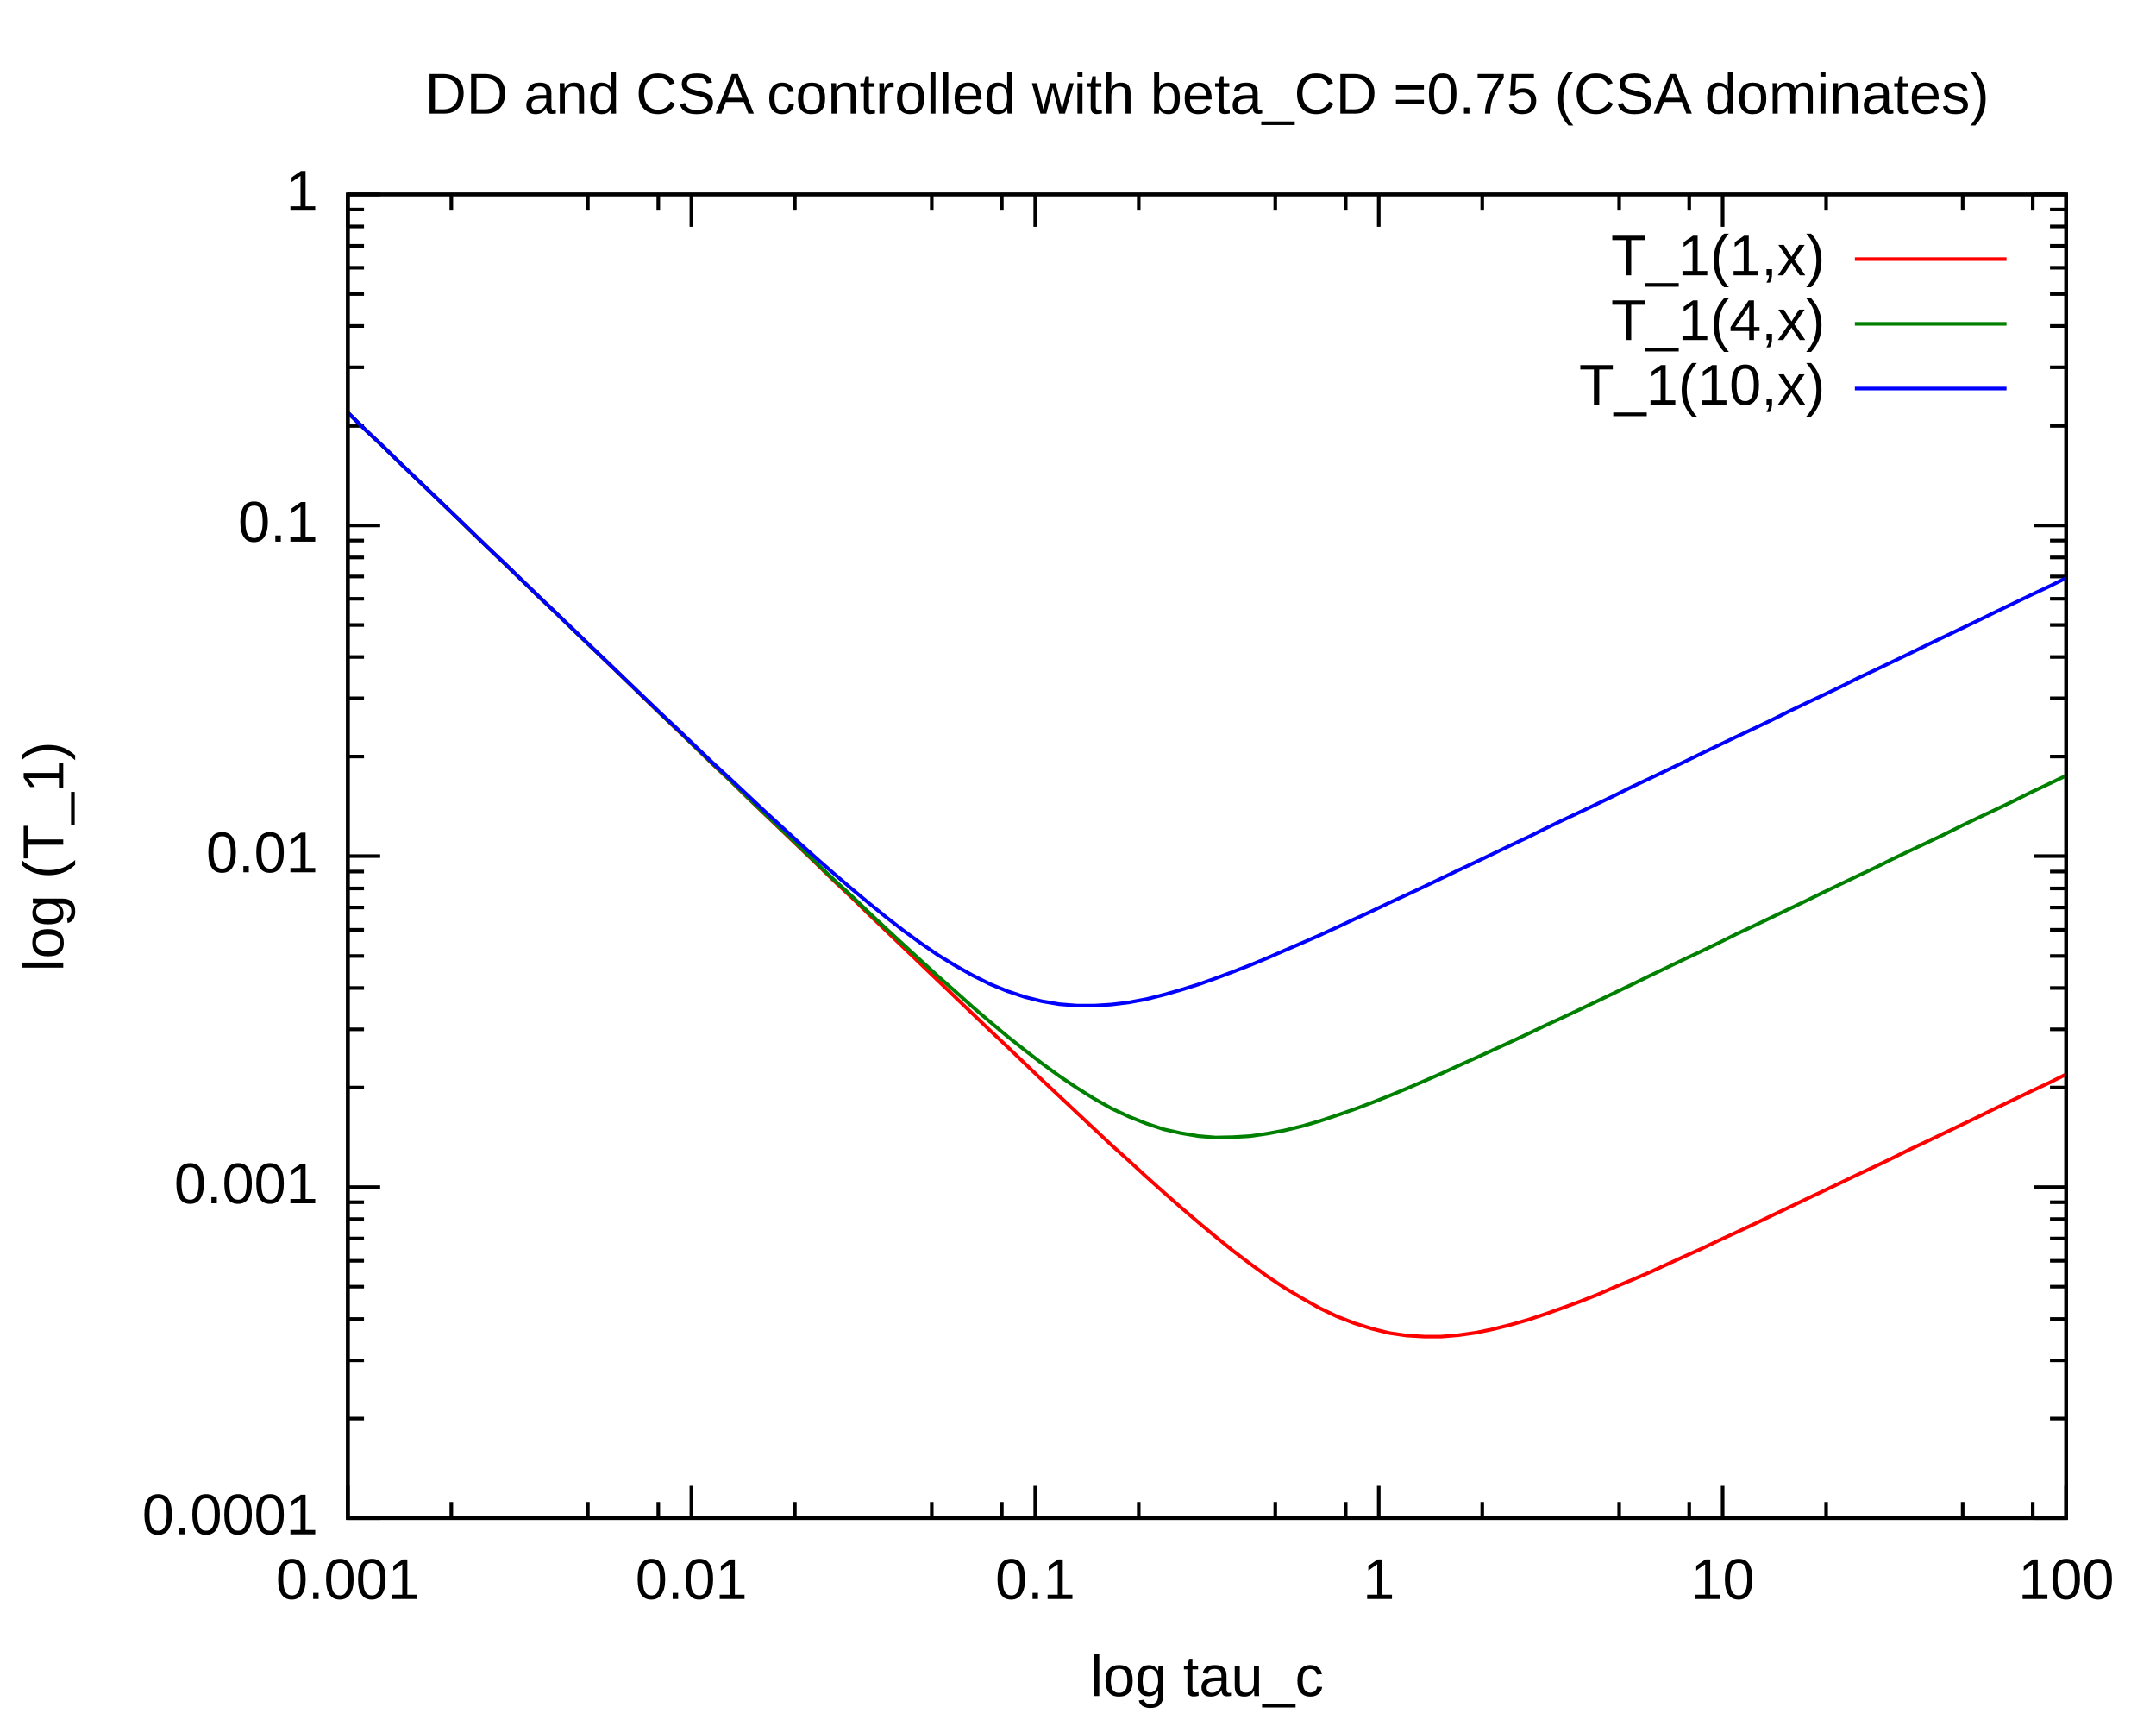
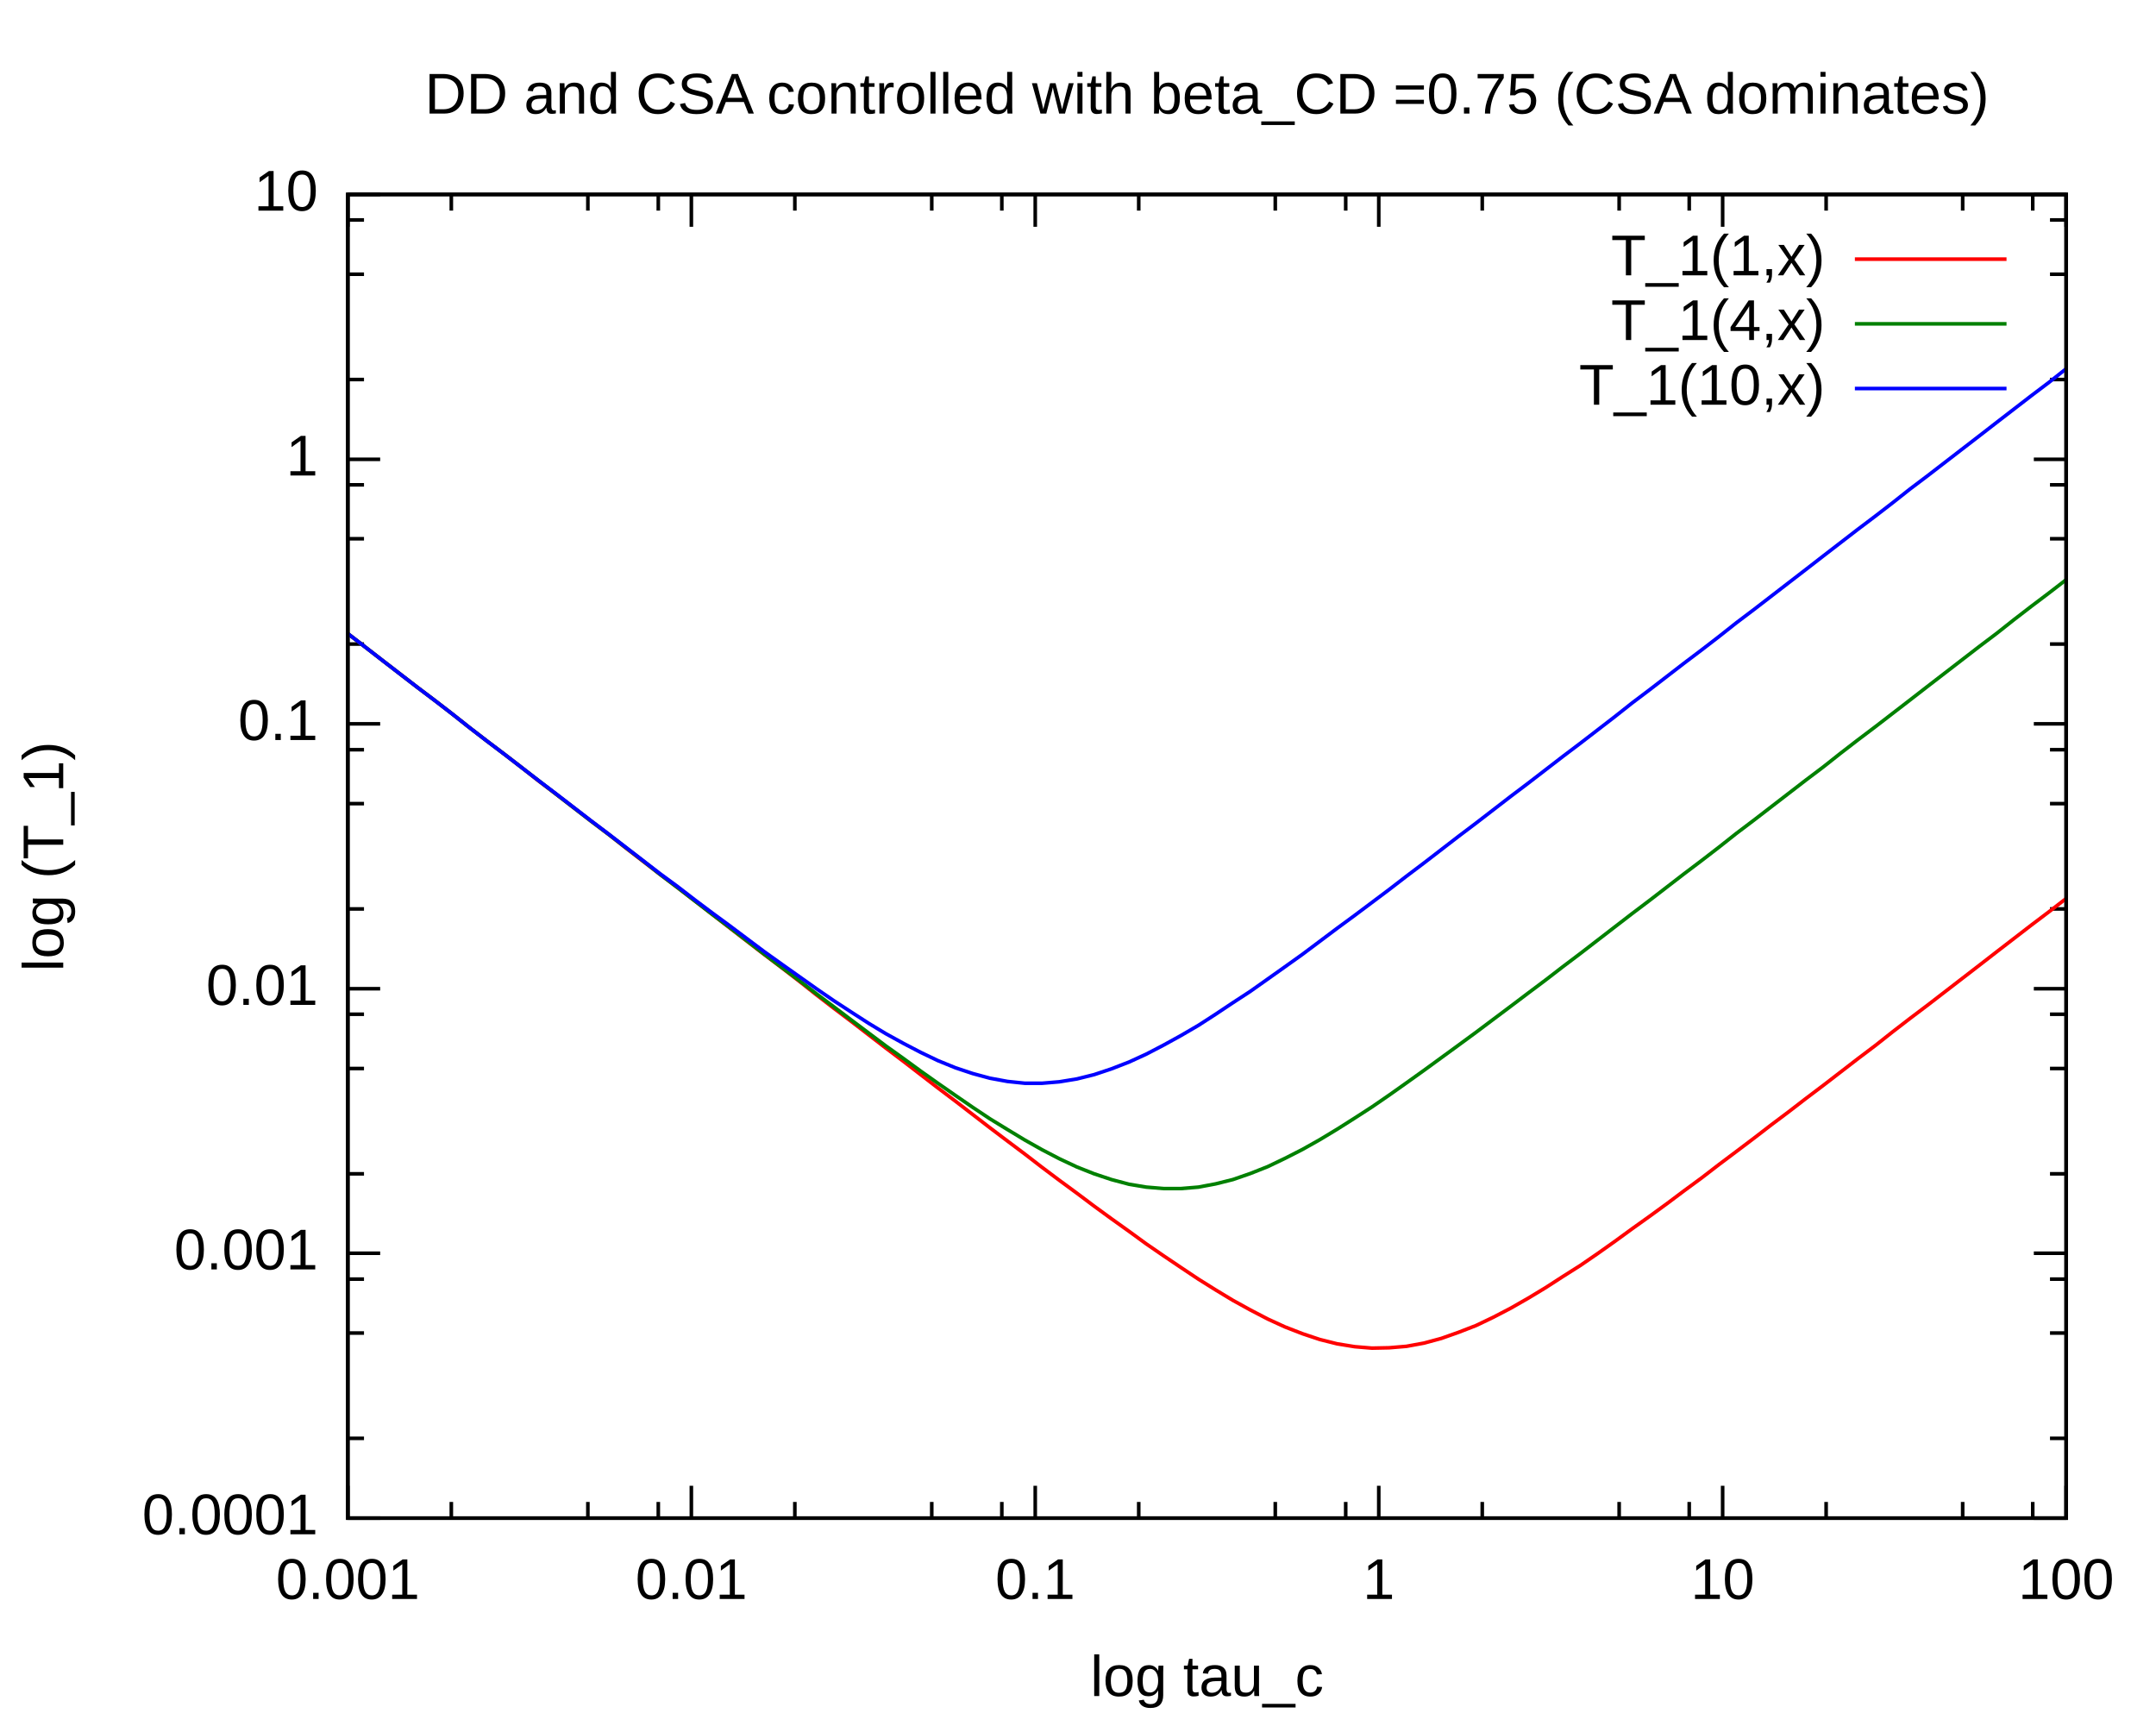
<svg xmlns="http://www.w3.org/2000/svg" xmlns:xlink="http://www.w3.org/1999/xlink" width="600" height="480" viewBox="0 0 600 480">
  <defs>
    <circle id="gpDot" r="0.5" stroke-width="0.5" />
    <path id="gpPt0" stroke-width="0.222" stroke="currentColor" d="M-1,0 h2 M0,-1 v2" />
    <path id="gpPt1" stroke-width="0.222" stroke="currentColor" d="M-1,-1 L1,1 M1,-1 L-1,1" />
    <path id="gpPt2" stroke-width="0.222" stroke="currentColor" d="M-1,0 L1,0 M0,-1 L0,1 M-1,-1 L1,1 M-1,1 L1,-1" />
    <rect id="gpPt3" stroke-width="0.222" stroke="currentColor" x="-1" y="-1" width="2" height="2" />
    <rect id="gpPt4" stroke-width="0.222" stroke="currentColor" fill="currentColor" x="-1" y="-1" width="2" height="2" />
    <circle id="gpPt5" stroke-width="0.222" stroke="currentColor" cx="0" cy="0" r="1" />
    <use xlink:href="#gpPt5" id="gpPt6" fill="currentColor" stroke="none" />
    <path id="gpPt7" stroke-width="0.222" stroke="currentColor" d="M0,-1.33 L-1.33,0.67 L1.33,0.67 z" />
    <use xlink:href="#gpPt7" id="gpPt8" fill="currentColor" stroke="none" />
    <use xlink:href="#gpPt7" id="gpPt9" stroke="currentColor" transform="rotate(180)" />
    <use xlink:href="#gpPt9" id="gpPt10" fill="currentColor" stroke="none" />
    <use xlink:href="#gpPt3" id="gpPt11" stroke="currentColor" transform="rotate(45)" />
    <use xlink:href="#gpPt11" id="gpPt12" fill="currentColor" stroke="none" />
  </defs>
  <g style="fill:none; color:white; stroke:currentColor; stroke-width:1.00; stroke-linecap:butt; stroke-linejoin:miter">
</g>
  <g style="fill:none; color:black; stroke:currentColor; stroke-width:1.00; stroke-linecap:butt; stroke-linejoin:miter">
    <path d="M96.8,422.4 L105.8,422.4 M575.0,422.4 L566.0,422.4 " />
    <g transform="translate(88.5,426.9)" style="stroke:none; fill:black; font-family:Arial; font-size:12.00pt; text-anchor:end">
      <text> 0.0001</text>
    </g>
-     <path d="M96.8,394.7 L101.3,394.7 M575.0,394.7 L570.5,394.7 M96.8,378.5 L101.3,378.5 M575.0,378.5 L570.5,378.5    M96.8,367.0 L101.3,367.0 M575.0,367.0 L570.5,367.0 M96.8,358.0 L101.3,358.0 M575.0,358.0 L570.5,358.0    M96.8,350.8 L101.3,350.8 M575.0,350.8 L570.5,350.8 M96.8,344.6 L101.3,344.6 M575.0,344.6 L570.5,344.6    M96.8,339.2 L101.3,339.2 M575.0,339.2 L570.5,339.2 M96.8,334.5 L101.3,334.5 M575.0,334.5 L570.5,334.5    M96.8,330.3 L105.8,330.3 M575.0,330.3 L566.0,330.3 " />
-     <g transform="translate(88.5,334.8)" style="stroke:none; fill:black; font-family:Arial; font-size:12.00pt; text-anchor:end">
+     <path d="M96.8,400.2 L101.3,400.2 M575.0,400.2 L570.5,400.2 M96.8,370.9 L101.3,370.9 M575.0,370.9 L570.5,370.9    M96.8,355.9 L101.3,355.9 M575.0,355.9 L570.5,355.9 M96.8,348.7 L105.8,348.7 M575.0,348.7 L566.0,348.7    " />
+     <g transform="translate(88.5,353.2)" style="stroke:none; fill:black; font-family:Arial; font-size:12.00pt; text-anchor:end">
      <text> 0.001</text>
    </g>
-     <path d="M96.8,302.6 L101.3,302.6 M575.0,302.6 L570.5,302.6 M96.8,286.4 L101.3,286.4 M575.0,286.4 L570.5,286.4    M96.8,274.9 L101.3,274.9 M575.0,274.9 L570.5,274.9 M96.8,266.0 L101.3,266.0 M575.0,266.0 L570.5,266.0    M96.8,258.7 L101.3,258.7 M575.0,258.7 L570.5,258.7 M96.8,252.5 L101.3,252.5 M575.0,252.5 L570.5,252.5    M96.8,247.2 L101.3,247.2 M575.0,247.2 L570.5,247.2 M96.8,242.5 L101.3,242.5 M575.0,242.5 L570.5,242.5    M96.8,238.2 L105.8,238.2 M575.0,238.2 L566.0,238.2 " />
-     <g transform="translate(88.5,242.7)" style="stroke:none; fill:black; font-family:Arial; font-size:12.00pt; text-anchor:end">
+     <path d="M96.8,326.6 L101.3,326.6 M575.0,326.6 L570.5,326.6 M96.8,297.3 L101.3,297.3 M575.0,297.3 L570.5,297.3    M96.8,282.2 L101.3,282.2 M575.0,282.2 L570.5,282.2 M96.8,275.1 L105.8,275.1 M575.0,275.1 L566.0,275.1    " />
+     <g transform="translate(88.5,279.6)" style="stroke:none; fill:black; font-family:Arial; font-size:12.00pt; text-anchor:end">
      <text> 0.01</text>
    </g>
-     <path d="M96.8,210.5 L101.3,210.5 M575.0,210.5 L570.5,210.5 M96.8,194.3 L101.3,194.3 M575.0,194.3 L570.5,194.3    M96.8,182.8 L101.3,182.8 M575.0,182.8 L570.5,182.8 M96.8,173.9 L101.3,173.9 M575.0,173.9 L570.5,173.9    M96.8,166.6 L101.3,166.6 M575.0,166.6 L570.5,166.6 M96.8,160.4 L101.3,160.4 M575.0,160.4 L570.5,160.4    M96.8,155.1 L101.3,155.1 M575.0,155.1 L570.5,155.1 M96.8,150.4 L101.3,150.4 M575.0,150.4 L570.5,150.4    M96.8,146.2 L105.8,146.2 M575.0,146.2 L566.0,146.2 " />
-     <g transform="translate(88.5,150.7)" style="stroke:none; fill:black; font-family:Arial; font-size:12.00pt; text-anchor:end">
+     <path d="M96.8,252.9 L101.3,252.9 M575.0,252.9 L570.5,252.9 M96.8,223.6 L101.3,223.6 M575.0,223.6 L570.5,223.6    M96.8,208.6 L101.3,208.6 M575.0,208.6 L570.5,208.6 M96.8,201.4 L105.8,201.4 M575.0,201.4 L566.0,201.4    " />
+     <g transform="translate(88.5,205.9)" style="stroke:none; fill:black; font-family:Arial; font-size:12.00pt; text-anchor:end">
      <text> 0.1</text>
    </g>
-     <path d="M96.8,118.5 L101.3,118.5 M575.0,118.5 L570.5,118.5 M96.8,102.2 L101.3,102.2 M575.0,102.2 L570.5,102.2    M96.8,90.7 L101.3,90.7 M575.0,90.7 L570.5,90.7 M96.8,81.8 L101.3,81.8 M575.0,81.8 L570.5,81.8    M96.8,74.5 L101.3,74.5 M575.0,74.5 L570.5,74.5 M96.8,68.4 L101.3,68.4 M575.0,68.4 L570.5,68.4    M96.8,63.0 L101.3,63.0 M575.0,63.0 L570.5,63.0 M96.8,58.3 L101.3,58.3 M575.0,58.3 L570.5,58.3    M96.8,54.1 L105.8,54.1 M575.0,54.1 L566.0,54.1 " />
+     <path d="M96.8,179.2 L101.3,179.2 M575.0,179.2 L570.5,179.2 M96.8,149.9 L101.3,149.9 M575.0,149.9 L570.5,149.9    M96.8,134.9 L101.3,134.9 M575.0,134.9 L570.5,134.9 M96.8,127.8 L105.8,127.8 M575.0,127.8 L566.0,127.8    " />
+     <g transform="translate(88.5,132.3)" style="stroke:none; fill:black; font-family:Arial; font-size:12.00pt; text-anchor:end">
+       <text> 1</text>
+     </g>
+     <path d="M96.8,105.6 L101.3,105.6 M575.0,105.6 L570.5,105.6 M96.8,76.3 L101.3,76.3 M575.0,76.3 L570.5,76.3    M96.8,61.2 L101.3,61.2 M575.0,61.2 L570.5,61.2 M96.8,54.1 L105.8,54.1 M575.0,54.1 L566.0,54.1    " />
    <g transform="translate(88.5,58.6)" style="stroke:none; fill:black; font-family:Arial; font-size:12.00pt; text-anchor:end">
-       <text> 1</text>
+       <text> 10</text>
    </g>
    <path d="M96.8,422.4 L96.8,413.4 M96.8,54.1 L96.8,63.1 " />
    <g transform="translate(96.8,444.9)" style="stroke:none; fill:black; font-family:Arial; font-size:12.00pt; text-anchor:middle">
      <text> 0.001</text>
    </g>
    <path d="M125.6,422.4 L125.6,417.9 M125.6,54.1 L125.6,58.6 M163.6,422.4 L163.6,417.9 M163.6,54.1 L163.6,58.6    M183.2,422.4 L183.2,417.9 M183.2,54.1 L183.2,58.6 M192.4,422.4 L192.4,413.4 M192.4,54.1 L192.4,63.1    " />
    <g transform="translate(192.4,444.9)" style="stroke:none; fill:black; font-family:Arial; font-size:12.00pt; text-anchor:middle">
      <text> 0.01</text>
    </g>
    <path d="M221.2,422.4 L221.2,417.9 M221.2,54.1 L221.2,58.6 M259.3,422.4 L259.3,417.9 M259.3,54.1 L259.3,58.6    M278.8,422.4 L278.8,417.9 M278.8,54.1 L278.8,58.6 M288.1,422.4 L288.1,413.4 M288.1,54.1 L288.1,63.1    " />
    <g transform="translate(288.1,444.9)" style="stroke:none; fill:black; font-family:Arial; font-size:12.00pt; text-anchor:middle">
      <text> 0.1</text>
    </g>
    <path d="M316.9,422.4 L316.9,417.9 M316.9,54.1 L316.9,58.6 M354.9,422.4 L354.9,417.9 M354.9,54.1 L354.9,58.6    M374.5,422.4 L374.5,417.9 M374.5,54.1 L374.5,58.6 M383.7,422.4 L383.7,413.4 M383.7,54.1 L383.7,63.1    " />
    <g transform="translate(383.7,444.9)" style="stroke:none; fill:black; font-family:Arial; font-size:12.00pt; text-anchor:middle">
      <text> 1</text>
    </g>
    <path d="M412.5,422.4 L412.5,417.9 M412.5,54.1 L412.5,58.6 M450.6,422.4 L450.6,417.9 M450.6,54.1 L450.6,58.6    M470.1,422.4 L470.1,417.9 M470.1,54.1 L470.1,58.6 M479.4,422.4 L479.4,413.4 M479.4,54.1 L479.4,63.1    " />
    <g transform="translate(479.4,444.9)" style="stroke:none; fill:black; font-family:Arial; font-size:12.00pt; text-anchor:middle">
      <text> 10</text>
    </g>
    <path d="M508.2,422.4 L508.2,417.9 M508.2,54.1 L508.2,58.6 M546.2,422.4 L546.2,417.9 M546.2,54.1 L546.2,58.6    M565.7,422.4 L565.7,417.9 M565.7,54.1 L565.7,58.6 M575.0,422.4 L575.0,413.4 M575.0,54.1 L575.0,63.1    " />
    <g transform="translate(575.0,444.9)" style="stroke:none; fill:black; font-family:Arial; font-size:12.00pt; text-anchor:middle">
      <text> 100</text>
    </g>
    <path d="M96.8,54.1 L96.8,422.4 L575.0,422.4 L575.0,54.1 L96.8,54.1 Z " />
    <g transform="translate(17.6,238.3) rotate(270)" style="stroke:none; fill:black; font-family:Arial; font-size:12.00pt; text-anchor:middle">
      <text>log (T_1)</text>
    </g>
    <g transform="translate(335.9,471.9)" style="stroke:none; fill:black; font-family:Arial; font-size:12.00pt; text-anchor:middle">
      <text>log tau_c</text>
    </g>
    <g transform="translate(335.9,31.6)" style="stroke:none; fill:black; font-family:Arial; font-size:12.00pt; text-anchor:middle">
      <text>DD and CSA controlled with beta_CD =0.75 (CSA dominates)</text>
    </g>
  </g>
  <a xlink:title="Plot #1">
    <g style="fill:none; color:red; stroke:currentColor; stroke-width:1.00; stroke-linecap:butt; stroke-linejoin:miter">
      <g transform="translate(507.9,76.6)" style="stroke:none; fill:black; font-family:Arial; font-size:12.00pt; text-anchor:end">
        <text>T_1(1,x)</text>
      </g>
-       <path d="M516.2,72.1 L558.4,72.1 M96.8,114.8 L101.6,119.5 L106.5,124.1 L111.3,128.8 L116.1,133.4 L121.0,138.1    L125.8,142.7 L130.6,147.4 L135.4,152.0 L140.3,156.7 L145.1,161.3 L149.9,166.0 L154.8,170.6 L159.6,175.3    L164.4,179.9 L169.3,184.6 L174.1,189.2 L178.9,193.9 L183.7,198.5 L188.6,203.2 L193.4,207.8 L198.2,212.5    L203.1,217.1 L207.9,221.8 L212.7,226.4 L217.6,231.1 L222.4,235.7 L227.2,240.3 L232.0,245.0 L236.9,249.6    L241.7,254.3 L246.5,258.9 L251.4,263.6 L256.2,268.2 L261.0,272.8 L265.9,277.5 L270.7,282.1 L275.5,286.7    L280.4,291.3 L285.2,295.9 L290.0,300.5 L294.8,305.0 L299.7,309.6 L304.5,314.1 L309.3,318.6 L314.2,323.0    L319.0,327.4 L323.8,331.7 L328.7,336.0 L333.5,340.1 L338.3,344.1 L343.1,348.0 L348.0,351.7 L352.8,355.2    L357.6,358.4 L362.5,361.3 L367.3,364.0 L372.1,366.3 L377.0,368.2 L381.8,369.7 L386.6,370.9 L391.4,371.6    L396.3,371.9 L401.1,371.9 L405.9,371.5 L410.8,370.8 L415.6,369.8 L420.4,368.6 L425.3,367.2 L430.1,365.6    L434.9,363.9 L439.8,362.1 L444.6,360.2 L449.4,358.1 L454.2,356.1 L459.1,354.0 L463.9,351.8 L468.7,349.6    L473.6,347.4 L478.4,345.1 L483.2,342.9 L488.1,340.6 L492.9,338.3 L497.7,336.0 L502.5,333.7 L507.4,331.4    L512.2,329.1 L517.0,326.8 L521.9,324.5 L526.7,322.2 L531.5,319.8 L536.4,317.5 L541.2,315.2 L546.0,312.9    L550.8,310.6 L555.7,308.2 L560.5,305.9 L565.3,303.6 L570.2,301.3 L575.0,298.9 " />
+       <path d="M516.2,72.1 L558.4,72.1 M96.8,176.3 L101.6,180.0 L106.5,183.8 L111.3,187.5 L116.1,191.2 L121.0,194.9    L125.8,198.6 L130.6,202.4 L135.4,206.1 L140.3,209.8 L145.1,213.5 L149.9,217.3 L154.8,221.0 L159.6,224.7    L164.4,228.4 L169.3,232.1 L174.1,235.9 L178.9,239.6 L183.7,243.3 L188.6,247.0 L193.4,250.7 L198.2,254.4    L203.1,258.2 L207.9,261.9 L212.7,265.6 L217.6,269.3 L222.4,273.0 L227.2,276.8 L232.0,280.5 L236.9,284.2    L241.7,287.9 L246.5,291.6 L251.4,295.3 L256.2,299.0 L261.0,302.7 L265.9,306.4 L270.7,310.1 L275.5,313.8    L280.4,317.5 L285.2,321.1 L290.0,324.8 L294.8,328.4 L299.7,332.0 L304.5,335.6 L309.3,339.1 L314.2,342.6    L319.0,346.1 L323.8,349.4 L328.7,352.7 L333.5,355.9 L338.3,358.9 L343.1,361.8 L348.0,364.5 L352.8,367.0    L357.6,369.2 L362.5,371.1 L367.3,372.7 L372.1,373.9 L377.0,374.7 L381.8,375.1 L386.6,375.0 L391.4,374.6    L396.3,373.7 L401.1,372.4 L405.9,370.7 L410.8,368.8 L415.6,366.5 L420.4,364.0 L425.3,361.2 L430.1,358.3    L434.9,355.2 L439.8,352.1 L444.6,348.8 L449.4,345.4 L454.2,341.9 L459.1,338.4 L463.9,334.9 L468.7,331.3    L473.6,327.7 L478.4,324.0 L483.2,320.4 L488.1,316.7 L492.9,313.0 L497.7,309.4 L502.5,305.7 L507.4,302.0    L512.2,298.3 L517.0,294.6 L521.9,290.9 L526.7,287.1 L531.5,283.4 L536.4,279.7 L541.2,276.0 L546.0,272.3    L550.8,268.6 L555.7,264.8 L560.5,261.1 L565.3,257.4 L570.2,253.7 L575.0,250.0 " />
    </g>
  </a>
  <a xlink:title="Plot #2">
    <g style="fill:none; color:green; stroke:currentColor; stroke-width:1.00; stroke-linecap:butt; stroke-linejoin:miter">
      <g transform="translate(507.9,94.6)" style="stroke:none; fill:black; font-family:Arial; font-size:12.00pt; text-anchor:end">
        <text>T_1(4,x)</text>
      </g>
-       <path d="M516.2,90.1 L558.4,90.1 M96.8,114.8 L101.6,119.5 L106.5,124.1 L111.3,128.8 L116.1,133.4 L121.0,138.1    L125.8,142.7 L130.6,147.4 L135.4,152.0 L140.3,156.7 L145.1,161.3 L149.9,166.0 L154.8,170.6 L159.6,175.3    L164.4,179.9 L169.3,184.5 L174.1,189.2 L178.9,193.8 L183.7,198.5 L188.6,203.1 L193.4,207.8 L198.2,212.4    L203.1,217.0 L207.9,221.7 L212.7,226.3 L217.6,230.9 L222.4,235.5 L227.2,240.1 L232.0,244.7 L236.9,249.2    L241.7,253.8 L246.5,258.3 L251.4,262.8 L256.2,267.2 L261.0,271.6 L265.9,275.9 L270.7,280.2 L275.5,284.3    L280.4,288.4 L285.2,292.2 L290.0,295.9 L294.8,299.4 L299.7,302.7 L304.5,305.7 L309.3,308.4 L314.2,310.7    L319.0,312.6 L323.8,314.2 L328.7,315.3 L333.5,316.1 L338.3,316.5 L343.1,316.4 L348.0,316.1 L352.8,315.4    L357.6,314.5 L362.5,313.3 L367.3,311.9 L372.1,310.3 L377.0,308.6 L381.8,306.8 L386.6,304.9 L391.4,302.9    L396.3,300.8 L401.1,298.7 L405.9,296.5 L410.8,294.3 L415.6,292.1 L420.4,289.9 L425.3,287.6 L430.1,285.3    L434.9,283.1 L439.8,280.8 L444.6,278.5 L449.4,276.2 L454.2,273.9 L459.1,271.5 L463.9,269.2 L468.7,266.9    L473.6,264.6 L478.4,262.3 L483.2,259.9 L488.1,257.6 L492.9,255.3 L497.7,253.0 L502.5,250.7 L507.4,248.3    L512.2,246.0 L517.0,243.7 L521.9,241.4 L526.7,239.0 L531.5,236.7 L536.4,234.4 L541.2,232.1 L546.0,229.7    L550.8,227.4 L555.7,225.1 L560.5,222.8 L565.3,220.4 L570.2,218.1 L575.0,215.8 " />
+       <path d="M516.2,90.1 L558.4,90.1 M96.8,176.3 L101.6,180.0 L106.5,183.8 L111.3,187.5 L116.1,191.2 L121.0,194.9    L125.8,198.6 L130.6,202.4 L135.4,206.1 L140.3,209.8 L145.1,213.5 L149.9,217.2 L154.8,221.0 L159.6,224.7    L164.4,228.4 L169.3,232.1 L174.1,235.8 L178.9,239.5 L183.7,243.3 L188.6,247.0 L193.4,250.7 L198.2,254.4    L203.1,258.1 L207.9,261.8 L212.7,265.5 L217.6,269.2 L222.4,272.8 L227.2,276.5 L232.0,280.1 L236.9,283.8    L241.7,287.4 L246.5,291.0 L251.4,294.5 L256.2,298.0 L261.0,301.4 L265.9,304.8 L270.7,308.1 L275.5,311.3    L280.4,314.3 L285.2,317.2 L290.0,319.9 L294.8,322.4 L299.7,324.7 L304.5,326.6 L309.3,328.2 L314.2,329.5    L319.0,330.3 L323.8,330.7 L328.7,330.7 L333.5,330.3 L338.3,329.4 L343.1,328.2 L348.0,326.5 L352.8,324.6    L357.6,322.3 L362.5,319.8 L367.3,317.1 L372.1,314.2 L377.0,311.1 L381.8,308.0 L386.6,304.7 L391.4,301.3    L396.3,297.8 L401.1,294.3 L405.9,290.8 L410.8,287.2 L415.6,283.6 L420.4,280.0 L425.3,276.3 L430.1,272.7    L434.9,269.0 L439.8,265.3 L444.6,261.6 L449.4,257.9 L454.2,254.2 L459.1,250.5 L463.9,246.8 L468.7,243.1    L473.6,239.4 L478.4,235.7 L483.2,231.9 L488.1,228.2 L492.9,224.5 L497.7,220.8 L502.5,217.1 L507.4,213.4    L512.2,209.6 L517.0,205.9 L521.9,202.2 L526.7,198.5 L531.5,194.8 L536.4,191.0 L541.2,187.3 L546.0,183.6    L550.8,179.9 L555.7,176.2 L560.5,172.4 L565.3,168.7 L570.2,165.0 L575.0,161.3 " />
    </g>
  </a>
  <a xlink:title="Plot #3">
    <g style="fill:none; color:blue; stroke:currentColor; stroke-width:1.00; stroke-linecap:butt; stroke-linejoin:miter">
      <g transform="translate(507.9,112.6)" style="stroke:none; fill:black; font-family:Arial; font-size:12.00pt; text-anchor:end">
        <text>T_1(10,x)</text>
      </g>
-       <path d="M516.2,108.1 L558.4,108.1 M96.8,114.8 L101.6,119.5 L106.5,124.1 L111.3,128.8 L116.1,133.4 L121.0,138.1    L125.8,142.7 L130.6,147.3 L135.4,152.0 L140.3,156.6 L145.1,161.3 L149.9,165.9 L154.8,170.6 L159.6,175.2    L164.4,179.8 L169.3,184.5 L174.1,189.1 L178.9,193.7 L183.7,198.3 L188.6,202.9 L193.4,207.5 L198.2,212.1    L203.1,216.6 L207.9,221.1 L212.7,225.6 L217.6,230.1 L222.4,234.5 L227.2,238.8 L232.0,243.0 L236.9,247.2    L241.7,251.2 L246.5,255.1 L251.4,258.9 L256.2,262.4 L261.0,265.7 L265.9,268.7 L270.7,271.4 L275.5,273.8    L280.4,275.8 L285.2,277.4 L290.0,278.6 L294.8,279.4 L299.7,279.8 L304.5,279.8 L309.3,279.5 L314.2,278.9    L319.0,278.0 L323.8,276.8 L328.7,275.4 L333.5,273.9 L338.3,272.2 L343.1,270.4 L348.0,268.5 L352.8,266.5    L357.6,264.4 L362.5,262.3 L367.3,260.2 L372.1,258.0 L377.0,255.7 L381.8,253.5 L386.6,251.2 L391.4,249.0    L396.3,246.7 L401.1,244.4 L405.9,242.1 L410.8,239.8 L415.6,237.5 L420.4,235.2 L425.3,232.9 L430.1,230.5    L434.9,228.2 L439.8,225.9 L444.6,223.6 L449.4,221.3 L454.2,218.9 L459.1,216.6 L463.9,214.3 L468.7,212.0    L473.6,209.6 L478.4,207.3 L483.2,205.0 L488.1,202.7 L492.9,200.4 L497.7,198.0 L502.5,195.7 L507.4,193.4    L512.2,191.1 L517.0,188.7 L521.9,186.4 L526.7,184.1 L531.5,181.8 L536.4,179.4 L541.2,177.1 L546.0,174.8    L550.8,172.5 L555.7,170.1 L560.5,167.8 L565.3,165.5 L570.2,163.2 L575.0,160.8 " />
+       <path d="M516.2,108.1 L558.4,108.1 M96.8,176.3 L101.6,180.0 L106.5,183.8 L111.3,187.5 L116.1,191.2 L121.0,194.9    L125.8,198.6 L130.6,202.4 L135.4,206.1 L140.3,209.8 L145.1,213.5 L149.9,217.2 L154.8,220.9 L159.6,224.6    L164.4,228.3 L169.3,232.0 L174.1,235.7 L178.9,239.4 L183.7,243.1 L188.6,246.7 L193.4,250.4 L198.2,254.0    L203.1,257.6 L207.9,261.2 L212.7,264.8 L217.6,268.3 L222.4,271.7 L227.2,275.1 L232.0,278.4 L236.9,281.6    L241.7,284.7 L246.5,287.6 L251.4,290.3 L256.2,292.8 L261.0,295.1 L265.9,297.1 L270.7,298.7 L275.5,300.0    L280.4,300.9 L285.2,301.4 L290.0,301.4 L294.8,301.0 L299.7,300.2 L304.5,299.0 L309.3,297.4 L314.2,295.5    L319.0,293.3 L323.8,290.8 L328.7,288.1 L333.5,285.3 L338.3,282.2 L343.1,279.0 L348.0,275.8 L352.8,272.4    L357.6,269.0 L362.5,265.5 L367.3,261.9 L372.1,258.3 L377.0,254.7 L381.8,251.1 L386.6,247.5 L391.4,243.8    L396.3,240.1 L401.1,236.4 L405.9,232.7 L410.8,229.0 L415.6,225.3 L420.4,221.6 L425.3,217.9 L430.1,214.2    L434.9,210.5 L439.8,206.8 L444.6,203.1 L449.4,199.4 L454.2,195.6 L459.1,191.9 L463.9,188.2 L468.7,184.5    L473.6,180.8 L478.4,177.1 L483.2,173.3 L488.1,169.6 L492.9,165.9 L497.7,162.2 L502.5,158.5 L507.4,154.7    L512.2,151.0 L517.0,147.3 L521.9,143.6 L526.7,139.9 L531.5,136.1 L536.4,132.4 L541.2,128.7 L546.0,125.0    L550.8,121.3 L555.7,117.5 L560.5,113.8 L565.3,110.1 L570.2,106.4 L575.0,102.6 " />
    </g>
  </a>
  <g style="fill:none; color:black; stroke:currentColor; stroke-width:1.00; stroke-linecap:butt; stroke-linejoin:miter">
    <path d="M96.8,54.1 L96.8,422.4 L575.0,422.4 L575.0,54.1 L96.8,54.1 Z " />
  </g>
</svg>
